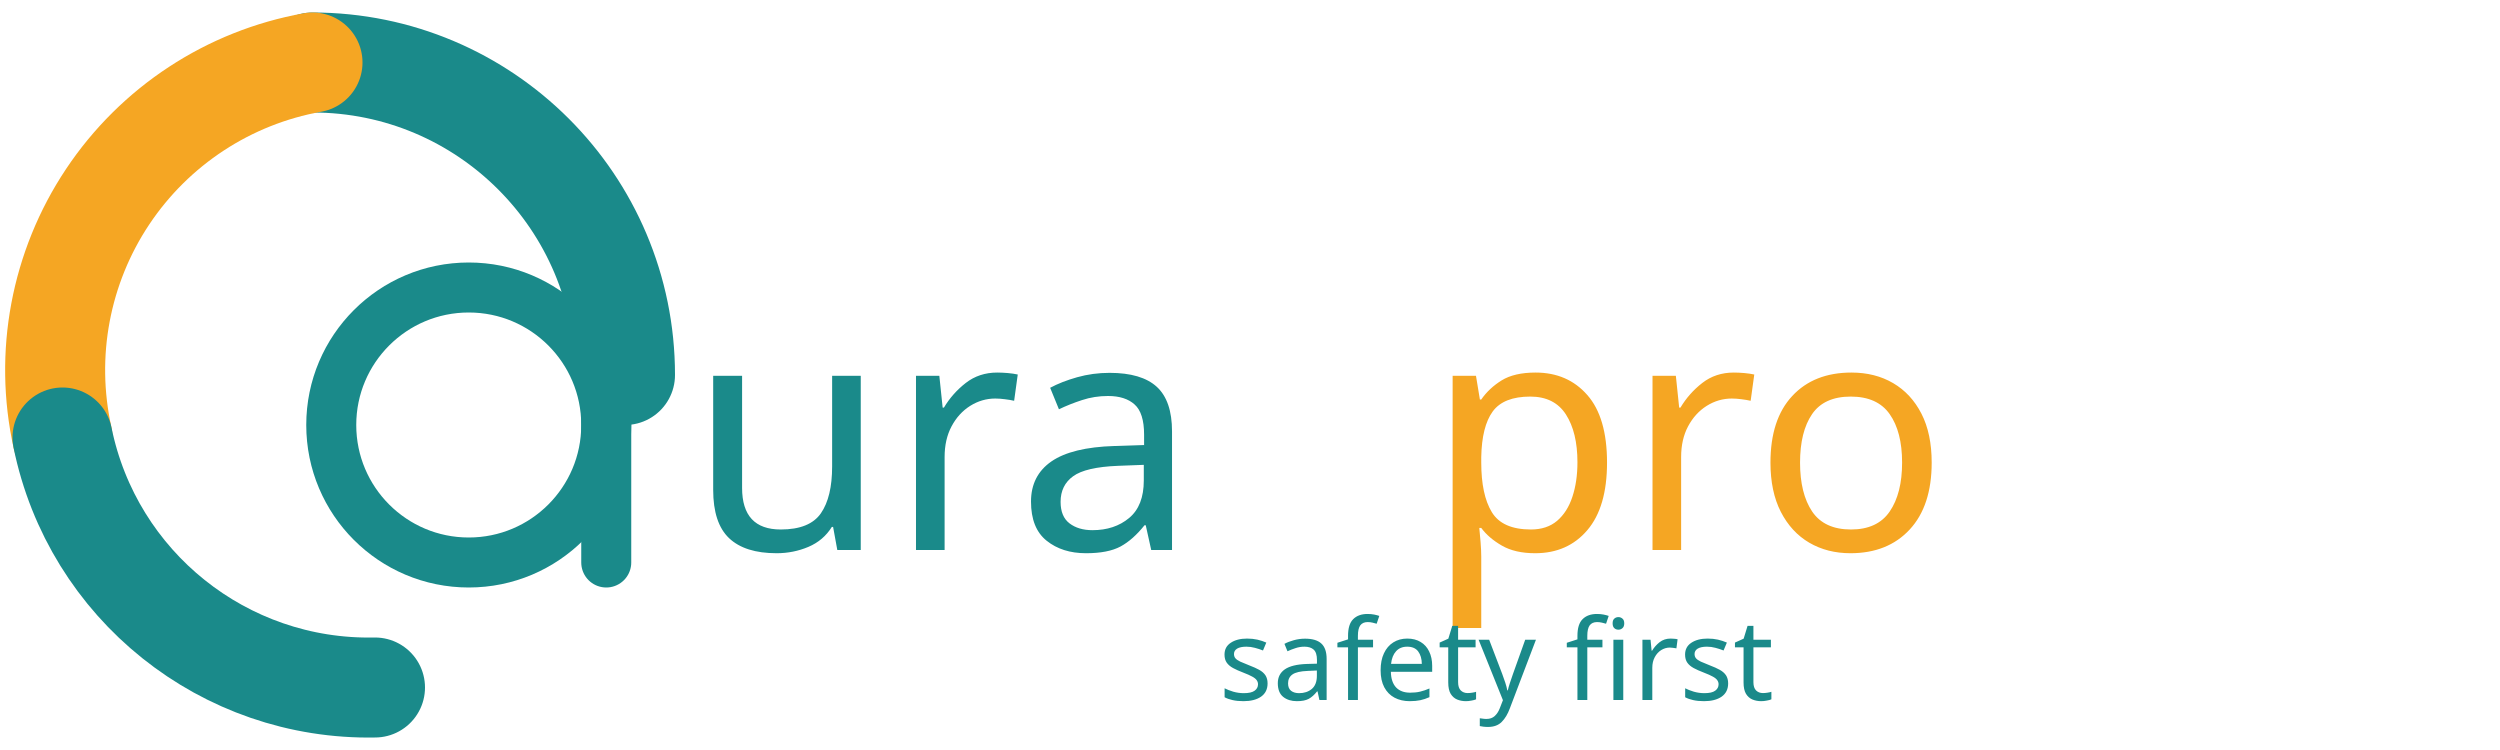
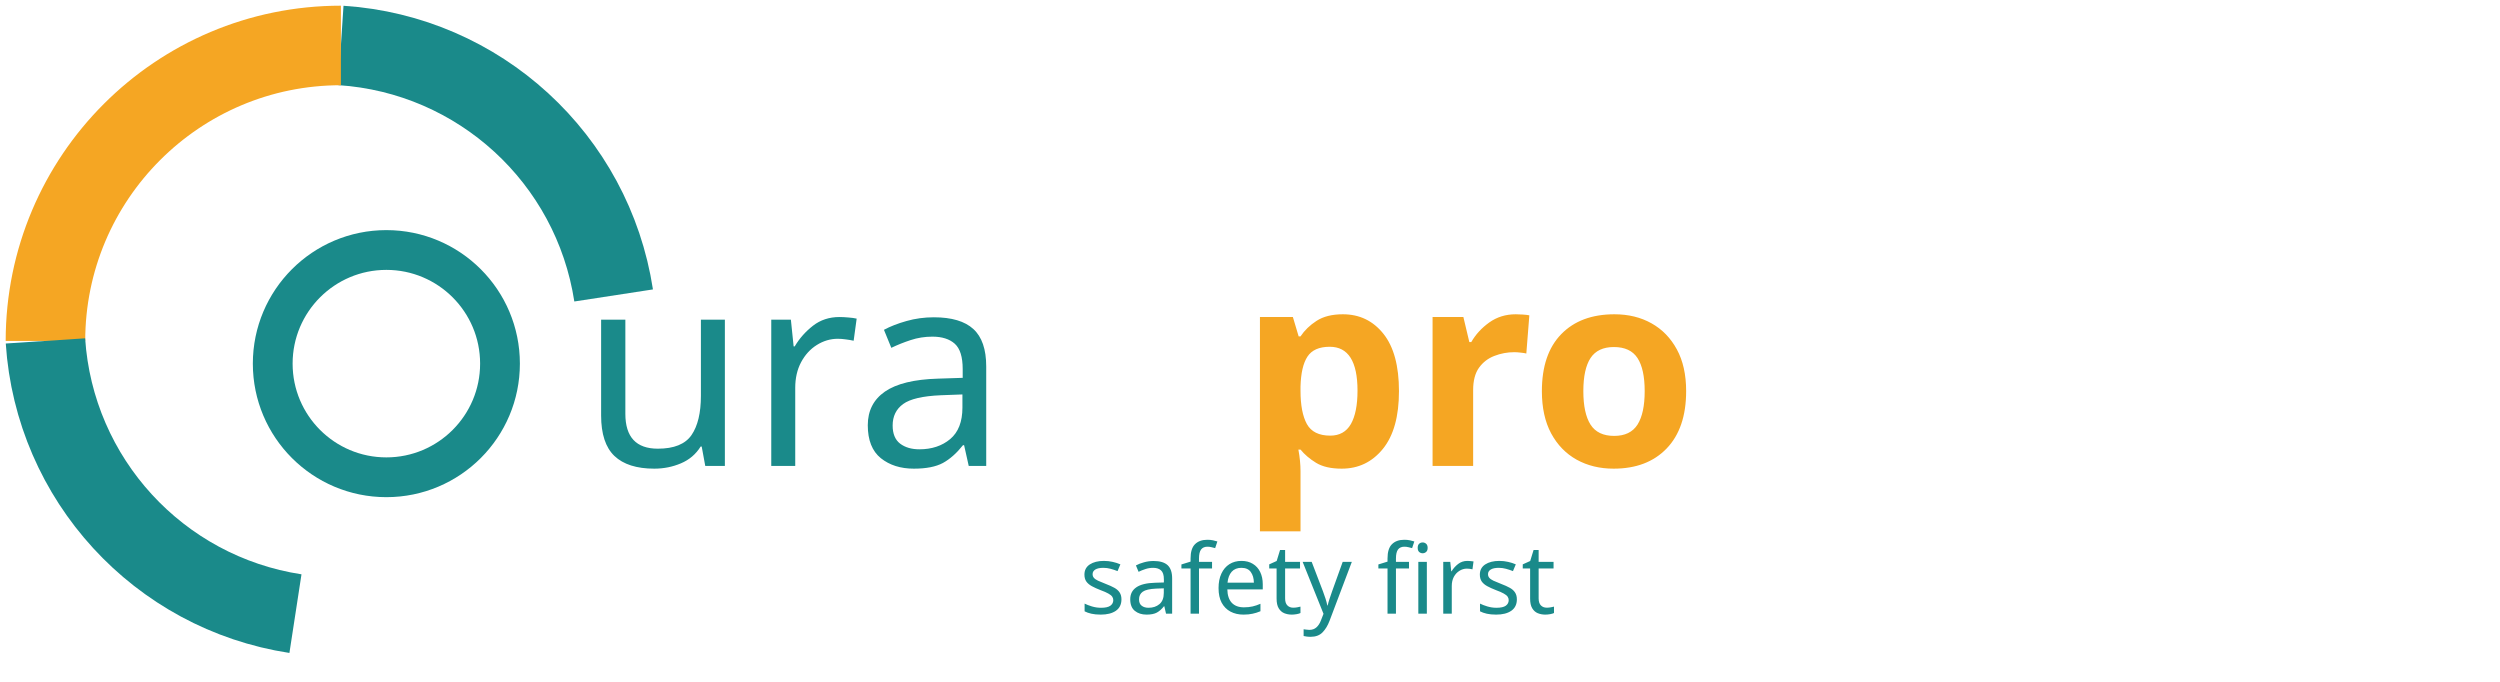
- <svg xmlns="http://www.w3.org/2000/svg" viewBox="0 0 400 120" fill="none">
-   <path d="M50 10 A50 50 0 0 1 100 60" stroke="#1a8a8a" stroke-width="16" stroke-linecap="round" fill="none" />
-   <path d="M50 10 A50 50 0 0 0 10 70" stroke="#f5a623" stroke-width="16" stroke-linecap="round" fill="none" />
-   <path d="M10 70 A50 50 0 0 0 60 110" stroke="#1a8a8a" stroke-width="16" stroke-linecap="round" fill="none" />
-   <circle cx="75" cy="68" r="22" stroke="#1a8a8a" stroke-width="8" fill="none" />
-   <line x1="97" y1="48" x2="97" y2="90" stroke="#1a8a8a" stroke-width="8" stroke-linecap="round" />
-   <text x="110" y="88" font-family="Montserrat, sans-serif" font-size="52" font-weight="400" fill="#1a8a8a">ura</text>
-   <text x="228" y="88" font-family="Montserrat, sans-serif" font-size="52" font-weight="400" fill="#f5a623">pro</text>
-   <text x="195" y="112" font-family="Montserrat, sans-serif" font-size="18" font-weight="400" fill="#1a8a8a">safety first</text>
+ <svg xmlns="http://www.w3.org/2000/svg" viewBox="0 0 440 120" fill="none">
+   <path d="M60 8 A52 52 0 0 1 108 52" stroke="#1a8a8a" stroke-width="14" fill="none" />
+   <path d="M60 8 A52 52 0 0 0 8 60" stroke="#f5a623" stroke-width="14" fill="none" />
+   <path d="M8 60 A52 52 0 0 0 52 108" stroke="#1a8a8a" stroke-width="14" fill="none" />
+   <circle cx="68" cy="64" r="20" stroke="#1a8a8a" stroke-width="7" fill="none" />
+   <text x="102" y="82" font-family="Montserrat, sans-serif" font-size="48" font-weight="400" fill="#1a8a8a">ura</text>
+   <text x="218" y="82" font-family="Montserrat, sans-serif" font-size="48" font-weight="600" fill="#f5a623">pro</text>
+   <text x="190" y="108" font-family="Montserrat, sans-serif" font-size="17" font-weight="400" fill="#1a8a8a">safety first</text>
</svg>
